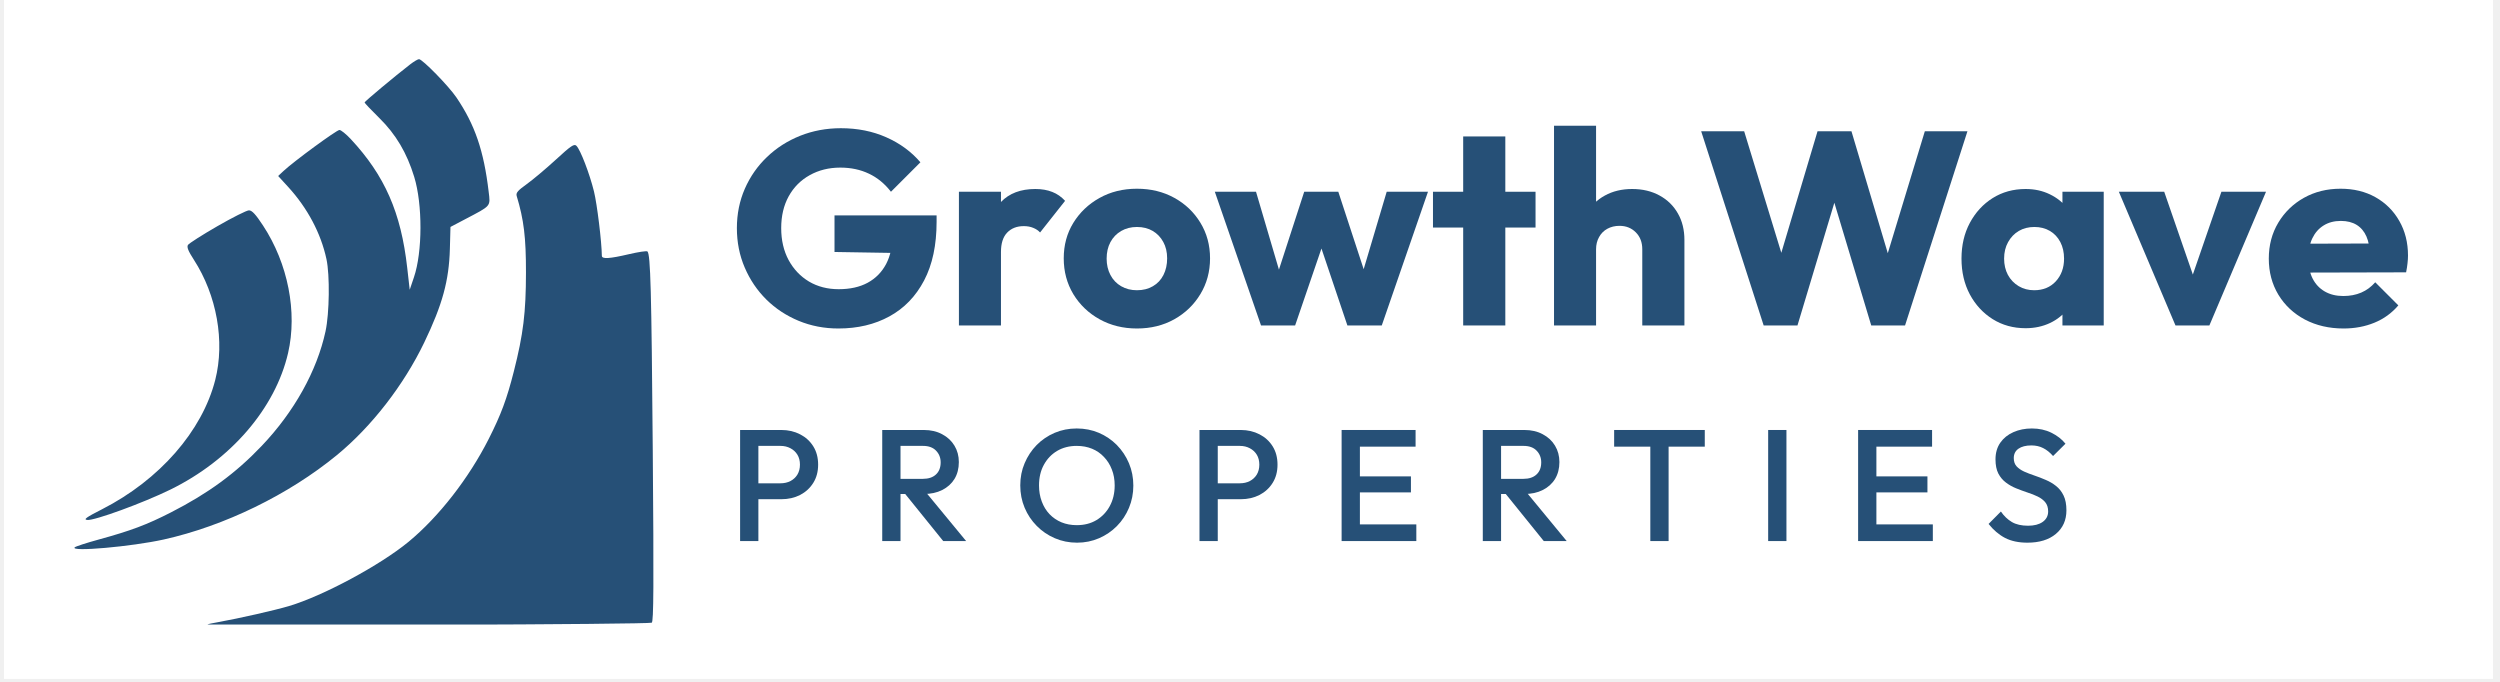
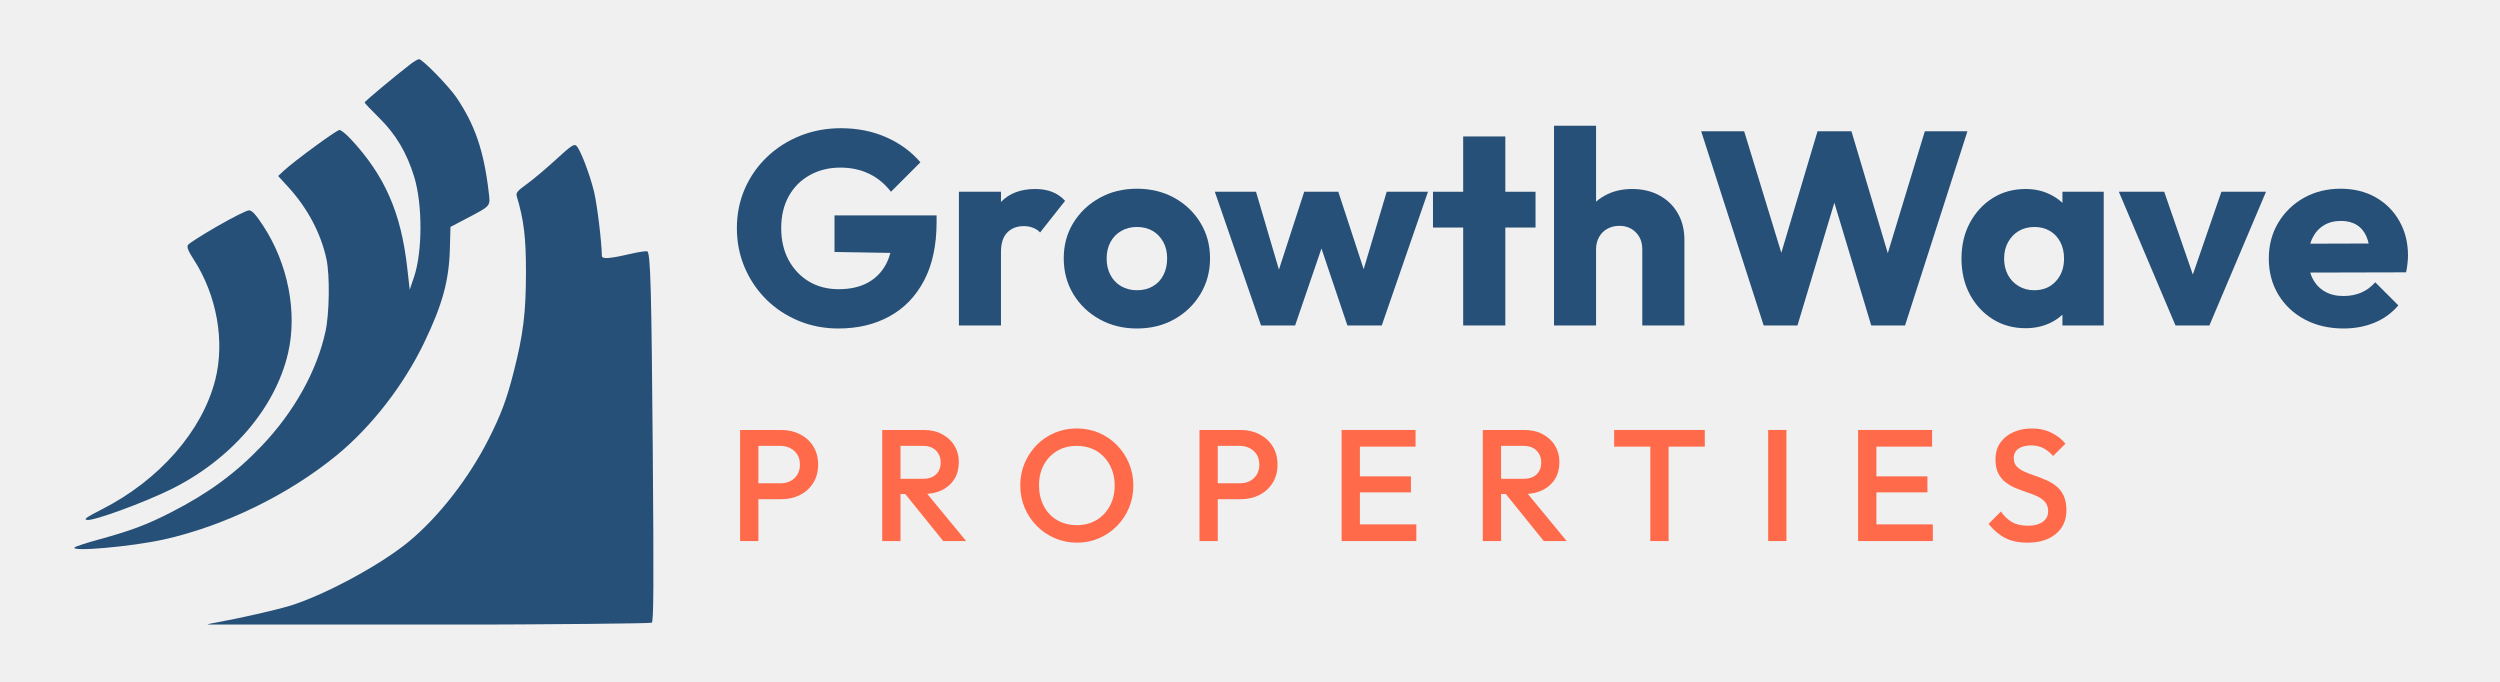
<svg xmlns="http://www.w3.org/2000/svg" width="550" zoomAndPan="magnify" viewBox="0 0 412.5 112.5" height="150" preserveAspectRatio="xMidYMid meet" version="1.0">
  <defs>
    <g />
-     <clipPath id="0b3ab985c4">
-       <path d="M 0.664 0 L 411.34 0 L 411.34 112.004 L 0.664 112.004 Z M 0.664 0 " clip-rule="nonzero" />
-     </clipPath>
-     <clipPath id="49ceb008c3">
+     <clipPath id="a8dead2890">
      <path d="M 12 9.707 L 108 9.707 L 108 103.043 L 12 103.043 Z M 12 9.707 " clip-rule="nonzero" />
    </clipPath>
  </defs>
-   <g clip-path="url(#0b3ab985c4)">
-     <path fill="#ffffff" d="M 0.664 0 L 411.34 0 L 411.34 112.004 L 0.664 112.004 Z M 0.664 0 " fill-opacity="1" fill-rule="nonzero" />
-     <path fill="#ffffff" d="M 0.664 0 L 411.34 0 L 411.34 112.004 L 0.664 112.004 Z M 0.664 0 " fill-opacity="1" fill-rule="nonzero" />
-   </g>
-   <g clip-path="url(#49ceb008c3)">
+   <g clip-path="url(#a8dead2890)">
    <path fill="#265077" d="M 67.668 10.629 C 65.105 12.613 60.152 16.75 60.152 16.906 C 60.152 17 61.258 18.168 62.609 19.496 C 65.32 22.168 67.133 25.223 68.344 29.18 C 69.738 33.727 69.719 41.57 68.301 45.746 L 67.602 47.812 L 67.191 44.18 C 66.172 35.082 63.488 28.969 57.875 22.945 C 57.105 22.121 56.266 21.445 56.008 21.445 C 55.543 21.445 48.504 26.605 46.785 28.207 L 45.895 29.039 L 47.551 30.848 C 50.738 34.328 52.953 38.5 53.867 42.758 C 54.438 45.418 54.355 51.695 53.711 54.672 C 52.297 61.199 48.547 67.938 43.184 73.57 C 38.902 78.074 34.375 81.391 28.234 84.531 C 24.219 86.586 21.617 87.562 16.258 89.031 C 14.262 89.578 12.492 90.156 12.328 90.312 C 11.508 91.098 21.734 90.191 27.023 89.016 C 37.035 86.785 47.617 81.629 55.574 75.102 C 61.301 70.402 66.613 63.555 70.008 56.496 C 73.008 50.25 74.086 46.305 74.23 41.051 L 74.328 37.445 L 76.793 36.148 C 81.105 33.883 80.922 34.098 80.629 31.629 C 79.832 24.879 78.359 20.574 75.305 16.074 C 74.031 14.191 69.699 9.762 69.137 9.762 C 68.945 9.762 68.285 10.152 67.668 10.629 M 91.703 26.352 C 90.066 27.852 87.906 29.668 86.898 30.391 C 85.43 31.438 85.102 31.824 85.254 32.336 C 86.438 36.254 86.793 39.195 86.785 44.969 C 86.777 51.598 86.344 55.129 84.789 61.262 C 83.621 65.855 82.684 68.379 80.637 72.426 C 77.344 78.93 72.398 85.281 67.414 89.395 C 62.742 93.254 53.281 98.336 47.68 100 C 45.309 100.703 39.594 102 36.004 102.652 C 33.895 103.035 33.848 103.062 34.898 103.297 C 35.5 103.434 36.492 103.461 37.098 103.359 C 37.703 103.258 53.711 103.133 72.672 103.082 C 91.629 103.031 107.32 102.879 107.539 102.746 C 107.852 102.555 107.883 96.699 107.707 74.367 C 107.492 47.84 107.336 42 106.828 41.488 C 106.711 41.371 105.344 41.574 103.789 41.938 C 100.562 42.695 99.309 42.773 99.305 42.207 C 99.285 39.93 98.52 33.68 98.004 31.582 C 97.273 28.625 95.773 24.719 95.109 24.055 C 94.738 23.688 94.223 24.035 91.703 26.352 M 35.855 37.328 C 33.355 38.77 31.176 40.16 31.012 40.418 C 30.793 40.762 31.059 41.426 31.988 42.859 C 35.777 48.727 37.133 56.336 35.516 62.684 C 33.367 71.121 26.316 79.184 16.867 84.012 C 14.199 85.371 13.73 85.711 14.395 85.793 C 15.543 85.938 23.586 83 28.102 80.789 C 38.074 75.902 45.426 67.375 47.535 58.242 C 49.09 51.508 47.516 43.477 43.406 37.223 C 42.195 35.371 41.578 34.707 41.078 34.707 C 40.707 34.707 38.355 35.887 35.855 37.328 " fill-opacity="1" fill-rule="evenodd" />
  </g>
-   <g fill="#265077" fill-opacity="1">
-     <g transform="translate(120.1327, 89.27553)">
+   <g fill="#ff6b4a" fill-opacity="1">
+     <g transform="translate(120.1327, 89.2734)">
      <g>
        <path d="M 4.062 -6.906 L 4.062 -9.531 L 8.641 -9.531 C 9.266 -9.531 9.816 -9.656 10.297 -9.906 C 10.773 -10.156 11.156 -10.508 11.438 -10.969 C 11.719 -11.438 11.859 -11.984 11.859 -12.609 C 11.859 -13.242 11.719 -13.789 11.438 -14.25 C 11.156 -14.707 10.773 -15.062 10.297 -15.312 C 9.816 -15.57 9.266 -15.703 8.641 -15.703 L 4.062 -15.703 L 4.062 -18.328 L 8.797 -18.328 C 9.941 -18.328 10.973 -18.086 11.891 -17.609 C 12.805 -17.141 13.531 -16.477 14.062 -15.625 C 14.594 -14.77 14.859 -13.766 14.859 -12.609 C 14.859 -11.461 14.594 -10.461 14.062 -9.609 C 13.531 -8.754 12.805 -8.086 11.891 -7.609 C 10.973 -7.141 9.941 -6.906 8.797 -6.906 Z M 1.984 0 L 1.984 -18.328 L 5 -18.328 L 5 0 Z M 1.984 0 " />
      </g>
    </g>
  </g>
-   <g fill="#265077" fill-opacity="1">
-     <g transform="translate(143.5844, 89.27553)">
+   <g fill="#ff6b4a" fill-opacity="1">
+     <g transform="translate(143.5844, 89.2734)">
      <g>
        <path d="M 4.062 -7.766 L 4.062 -10.266 L 8.688 -10.266 C 9.613 -10.266 10.332 -10.504 10.844 -10.984 C 11.363 -11.461 11.625 -12.129 11.625 -12.984 C 11.625 -13.754 11.367 -14.398 10.859 -14.922 C 10.359 -15.441 9.645 -15.703 8.719 -15.703 L 4.062 -15.703 L 4.062 -18.328 L 8.844 -18.328 C 10 -18.328 11.008 -18.094 11.875 -17.625 C 12.75 -17.164 13.426 -16.535 13.906 -15.734 C 14.383 -14.941 14.625 -14.039 14.625 -13.031 C 14.625 -11.969 14.383 -11.039 13.906 -10.25 C 13.426 -9.469 12.75 -8.859 11.875 -8.422 C 11.008 -7.984 10 -7.766 8.844 -7.766 Z M 1.984 0 L 1.984 -18.328 L 5 -18.328 L 5 0 Z M 12.047 0 L 5.625 -7.953 L 8.422 -8.984 L 15.828 0 Z M 12.047 0 " />
      </g>
    </g>
  </g>
-   <g fill="#265077" fill-opacity="1">
-     <g transform="translate(167.2975, 89.27553)">
+   <g fill="#ff6b4a" fill-opacity="1">
+     <g transform="translate(167.2975, 89.2734)">
      <g>
        <path d="M 10.422 0.266 C 9.109 0.266 7.883 0.02 6.75 -0.469 C 5.613 -0.957 4.617 -1.633 3.766 -2.5 C 2.91 -3.363 2.242 -4.363 1.766 -5.5 C 1.285 -6.645 1.047 -7.875 1.047 -9.188 C 1.047 -10.5 1.285 -11.719 1.766 -12.844 C 2.242 -13.977 2.906 -14.977 3.75 -15.844 C 4.602 -16.707 5.594 -17.379 6.719 -17.859 C 7.844 -18.336 9.055 -18.578 10.359 -18.578 C 11.672 -18.578 12.891 -18.336 14.016 -17.859 C 15.141 -17.379 16.129 -16.707 16.984 -15.844 C 17.836 -14.977 18.504 -13.973 18.984 -12.828 C 19.461 -11.691 19.703 -10.469 19.703 -9.156 C 19.703 -7.852 19.461 -6.629 18.984 -5.484 C 18.504 -4.336 17.844 -3.336 17 -2.484 C 16.156 -1.629 15.172 -0.957 14.047 -0.469 C 12.922 0.02 11.711 0.266 10.422 0.266 Z M 10.359 -2.625 C 11.598 -2.625 12.68 -2.898 13.609 -3.453 C 14.547 -4.016 15.281 -4.785 15.812 -5.766 C 16.352 -6.754 16.625 -7.895 16.625 -9.188 C 16.625 -10.145 16.469 -11.02 16.156 -11.812 C 15.852 -12.602 15.422 -13.289 14.859 -13.875 C 14.305 -14.469 13.648 -14.922 12.891 -15.234 C 12.129 -15.547 11.285 -15.703 10.359 -15.703 C 9.141 -15.703 8.062 -15.426 7.125 -14.875 C 6.195 -14.32 5.469 -13.555 4.938 -12.578 C 4.406 -11.609 4.141 -10.477 4.141 -9.188 C 4.141 -8.227 4.289 -7.344 4.594 -6.531 C 4.895 -5.719 5.32 -5.02 5.875 -4.438 C 6.426 -3.863 7.082 -3.414 7.844 -3.094 C 8.613 -2.781 9.453 -2.625 10.359 -2.625 Z M 10.359 -2.625 " />
      </g>
    </g>
  </g>
-   <g fill="#265077" fill-opacity="1">
-     <g transform="translate(195.9307, 89.27553)">
+   <g fill="#ff6b4a" fill-opacity="1">
+     <g transform="translate(195.9307, 89.2734)">
      <g>
        <path d="M 4.062 -6.906 L 4.062 -9.531 L 8.641 -9.531 C 9.266 -9.531 9.816 -9.656 10.297 -9.906 C 10.773 -10.156 11.156 -10.508 11.438 -10.969 C 11.719 -11.438 11.859 -11.984 11.859 -12.609 C 11.859 -13.242 11.719 -13.789 11.438 -14.25 C 11.156 -14.707 10.773 -15.062 10.297 -15.312 C 9.816 -15.57 9.266 -15.703 8.641 -15.703 L 4.062 -15.703 L 4.062 -18.328 L 8.797 -18.328 C 9.941 -18.328 10.973 -18.086 11.891 -17.609 C 12.805 -17.141 13.531 -16.477 14.062 -15.625 C 14.594 -14.77 14.859 -13.766 14.859 -12.609 C 14.859 -11.461 14.594 -10.461 14.062 -9.609 C 13.531 -8.754 12.805 -8.086 11.891 -7.609 C 10.973 -7.141 9.941 -6.906 8.797 -6.906 Z M 1.984 0 L 1.984 -18.328 L 5 -18.328 L 5 0 Z M 1.984 0 " />
      </g>
    </g>
  </g>
-   <g fill="#265077" fill-opacity="1">
-     <g transform="translate(219.3823, 89.27553)">
+   <g fill="#ff6b4a" fill-opacity="1">
+     <g transform="translate(219.3823, 89.2734)">
      <g>
        <path d="M 1.984 0 L 1.984 -18.328 L 5 -18.328 L 5 0 Z M 4.062 0 L 4.062 -2.75 L 14.312 -2.75 L 14.312 0 Z M 4.062 -8.031 L 4.062 -10.672 L 13.422 -10.672 L 13.422 -8.031 Z M 4.062 -15.578 L 4.062 -18.328 L 14.188 -18.328 L 14.188 -15.578 Z M 4.062 -15.578 " />
      </g>
    </g>
  </g>
-   <g fill="#265077" fill-opacity="1">
-     <g transform="translate(242.677, 89.27553)">
+   <g fill="#ff6b4a" fill-opacity="1">
+     <g transform="translate(242.677, 89.2734)">
      <g>
        <path d="M 4.062 -7.766 L 4.062 -10.266 L 8.688 -10.266 C 9.613 -10.266 10.332 -10.504 10.844 -10.984 C 11.363 -11.461 11.625 -12.129 11.625 -12.984 C 11.625 -13.754 11.367 -14.398 10.859 -14.922 C 10.359 -15.441 9.645 -15.703 8.719 -15.703 L 4.062 -15.703 L 4.062 -18.328 L 8.844 -18.328 C 10 -18.328 11.008 -18.094 11.875 -17.625 C 12.75 -17.164 13.426 -16.535 13.906 -15.734 C 14.383 -14.941 14.625 -14.039 14.625 -13.031 C 14.625 -11.969 14.383 -11.039 13.906 -10.25 C 13.426 -9.469 12.75 -8.859 11.875 -8.422 C 11.008 -7.984 10 -7.766 8.844 -7.766 Z M 1.984 0 L 1.984 -18.328 L 5 -18.328 L 5 0 Z M 12.047 0 L 5.625 -7.953 L 8.422 -8.984 L 15.828 0 Z M 12.047 0 " />
      </g>
    </g>
  </g>
-   <g fill="#265077" fill-opacity="1">
-     <g transform="translate(265.7095, 89.27553)">
+   <g fill="#ff6b4a" fill-opacity="1">
+     <g transform="translate(265.7095, 89.2734)">
      <g>
        <path d="M 6.594 0 L 6.594 -17.797 L 9.609 -17.797 L 9.609 0 Z M 0.625 -15.578 L 0.625 -18.328 L 15.578 -18.328 L 15.578 -15.578 Z M 0.625 -15.578 " />
      </g>
    </g>
  </g>
-   <g fill="#265077" fill-opacity="1">
-     <g transform="translate(289.7631, 89.27553)">
+   <g fill="#ff6b4a" fill-opacity="1">
+     <g transform="translate(289.7631, 89.2734)">
      <g>
        <path d="M 1.984 0 L 1.984 -18.328 L 5 -18.328 L 5 0 Z M 1.984 0 " />
      </g>
    </g>
  </g>
-   <g fill="#265077" fill-opacity="1">
-     <g transform="translate(304.6052, 89.27553)">
+   <g fill="#ff6b4a" fill-opacity="1">
+     <g transform="translate(304.6052, 89.2734)">
      <g>
        <path d="M 1.984 0 L 1.984 -18.328 L 5 -18.328 L 5 0 Z M 4.062 0 L 4.062 -2.75 L 14.312 -2.75 L 14.312 0 Z M 4.062 -8.031 L 4.062 -10.672 L 13.422 -10.672 L 13.422 -8.031 Z M 4.062 -15.578 L 4.062 -18.328 L 14.188 -18.328 L 14.188 -15.578 Z M 4.062 -15.578 " />
      </g>
    </g>
  </g>
-   <g fill="#265077" fill-opacity="1">
-     <g transform="translate(327.4287, 89.27553)">
+   <g fill="#ff6b4a" fill-opacity="1">
+     <g transform="translate(327.4287, 89.2734)">
      <g>
        <path d="M 7.094 0.266 C 5.645 0.266 4.414 0.004 3.406 -0.516 C 2.395 -1.047 1.488 -1.816 0.688 -2.828 L 2.719 -4.875 C 3.227 -4.133 3.832 -3.555 4.531 -3.141 C 5.227 -2.734 6.117 -2.531 7.203 -2.531 C 8.211 -2.531 9.016 -2.738 9.609 -3.156 C 10.211 -3.582 10.516 -4.16 10.516 -4.891 C 10.516 -5.504 10.359 -6.004 10.047 -6.391 C 9.734 -6.773 9.316 -7.094 8.797 -7.344 C 8.285 -7.594 7.719 -7.816 7.094 -8.016 C 6.477 -8.223 5.859 -8.453 5.234 -8.703 C 4.617 -8.953 4.055 -9.27 3.547 -9.656 C 3.035 -10.039 2.617 -10.535 2.297 -11.141 C 1.984 -11.754 1.828 -12.535 1.828 -13.484 C 1.828 -14.555 2.094 -15.473 2.625 -16.234 C 3.156 -16.992 3.875 -17.57 4.781 -17.969 C 5.695 -18.375 6.711 -18.578 7.828 -18.578 C 9.023 -18.578 10.098 -18.344 11.047 -17.875 C 12.004 -17.406 12.781 -16.801 13.375 -16.062 L 11.328 -14.031 C 10.805 -14.625 10.258 -15.062 9.688 -15.344 C 9.125 -15.633 8.477 -15.781 7.75 -15.781 C 6.844 -15.781 6.129 -15.598 5.609 -15.234 C 5.098 -14.867 4.844 -14.352 4.844 -13.688 C 4.844 -13.125 5 -12.672 5.312 -12.328 C 5.625 -11.992 6.035 -11.707 6.547 -11.469 C 7.066 -11.238 7.633 -11.02 8.25 -10.812 C 8.875 -10.602 9.492 -10.363 10.109 -10.094 C 10.734 -9.832 11.301 -9.5 11.812 -9.094 C 12.332 -8.688 12.75 -8.16 13.062 -7.516 C 13.375 -6.867 13.531 -6.055 13.531 -5.078 C 13.531 -3.441 12.945 -2.141 11.781 -1.172 C 10.625 -0.211 9.062 0.266 7.094 0.266 Z M 7.094 0.266 " />
      </g>
    </g>
  </g>
  <g fill="#265077" fill-opacity="1">
    <g transform="translate(120.1327, 53.70132)">
      <g>
        <path d="M 18.203 0.5 C 15.867 0.5 13.68 0.078 11.641 -0.766 C 9.598 -1.617 7.82 -2.789 6.312 -4.281 C 4.801 -5.781 3.613 -7.535 2.75 -9.547 C 1.883 -11.566 1.453 -13.738 1.453 -16.062 C 1.453 -18.395 1.891 -20.562 2.766 -22.562 C 3.641 -24.562 4.859 -26.305 6.422 -27.797 C 7.984 -29.297 9.805 -30.461 11.891 -31.297 C 13.984 -32.129 16.223 -32.547 18.609 -32.547 C 21.359 -32.547 23.859 -32.047 26.109 -31.047 C 28.367 -30.047 30.242 -28.672 31.734 -26.922 L 26.875 -22.062 C 25.844 -23.395 24.629 -24.391 23.234 -25.047 C 21.848 -25.711 20.273 -26.047 18.516 -26.047 C 16.641 -26.047 14.957 -25.629 13.469 -24.797 C 11.988 -23.973 10.832 -22.812 10 -21.312 C 9.176 -19.812 8.766 -18.062 8.766 -16.062 C 8.766 -14.07 9.172 -12.316 9.984 -10.797 C 10.805 -9.285 11.926 -8.102 13.344 -7.25 C 14.77 -6.406 16.406 -5.984 18.25 -5.984 C 20.125 -5.984 21.719 -6.336 23.031 -7.047 C 24.352 -7.766 25.367 -8.797 26.078 -10.141 C 26.785 -11.492 27.141 -13.133 27.141 -15.062 L 31.859 -11.891 L 17.562 -12.125 L 17.562 -18.156 L 34.406 -18.156 L 34.406 -17.109 C 34.406 -13.266 33.719 -10.035 32.344 -7.422 C 30.969 -4.805 29.062 -2.832 26.625 -1.5 C 24.188 -0.164 21.379 0.5 18.203 0.5 Z M 18.203 0.5 " />
      </g>
    </g>
  </g>
  <g fill="#265077" fill-opacity="1">
    <g transform="translate(155.7686, 53.70132)">
      <g>
        <path d="M 2.453 0 L 2.453 -22.062 L 9.391 -22.062 L 9.391 0 Z M 9.391 -12.125 L 6.484 -14.391 C 7.066 -16.961 8.035 -18.957 9.391 -20.375 C 10.754 -21.801 12.645 -22.516 15.062 -22.516 C 16.125 -22.516 17.055 -22.352 17.859 -22.031 C 18.66 -21.719 19.363 -21.227 19.969 -20.562 L 15.844 -15.344 C 15.539 -15.676 15.16 -15.93 14.703 -16.109 C 14.254 -16.297 13.738 -16.391 13.156 -16.391 C 12.008 -16.391 11.094 -16.031 10.406 -15.312 C 9.727 -14.602 9.391 -13.539 9.391 -12.125 Z M 9.391 -12.125 " />
      </g>
    </g>
  </g>
  <g fill="#265077" fill-opacity="1">
    <g transform="translate(174.517, 53.70132)">
      <g>
        <path d="M 13.078 0.5 C 10.805 0.5 8.754 -0.004 6.922 -1.016 C 5.086 -2.035 3.641 -3.422 2.578 -5.172 C 1.523 -6.93 1 -8.898 1 -11.078 C 1 -13.254 1.523 -15.203 2.578 -16.922 C 3.641 -18.648 5.078 -20.02 6.891 -21.031 C 8.711 -22.051 10.773 -22.562 13.078 -22.562 C 15.367 -22.562 17.422 -22.062 19.234 -21.062 C 21.055 -20.062 22.492 -18.691 23.547 -16.953 C 24.609 -15.211 25.141 -13.254 25.141 -11.078 C 25.141 -8.898 24.609 -6.93 23.547 -5.172 C 22.492 -3.422 21.055 -2.035 19.234 -1.016 C 17.422 -0.004 15.367 0.5 13.078 0.5 Z M 13.078 -5.812 C 14.078 -5.812 14.953 -6.031 15.703 -6.469 C 16.461 -6.906 17.047 -7.523 17.453 -8.328 C 17.859 -9.129 18.062 -10.047 18.062 -11.078 C 18.062 -12.109 17.848 -13.008 17.422 -13.781 C 17.004 -14.551 16.426 -15.156 15.688 -15.594 C 14.945 -16.031 14.078 -16.25 13.078 -16.25 C 12.109 -16.25 11.242 -16.031 10.484 -15.594 C 9.723 -15.156 9.129 -14.539 8.703 -13.75 C 8.285 -12.969 8.078 -12.062 8.078 -11.031 C 8.078 -10.031 8.285 -9.129 8.703 -8.328 C 9.129 -7.523 9.723 -6.906 10.484 -6.469 C 11.242 -6.031 12.109 -5.812 13.078 -5.812 Z M 13.078 -5.812 " />
      </g>
    </g>
  </g>
  <g fill="#265077" fill-opacity="1">
    <g transform="translate(200.2111, 53.70132)">
      <g>
        <path d="M 7.859 0 L 0.234 -22.062 L 7.031 -22.062 L 11.75 -6.031 L 9.766 -5.984 L 14.984 -22.062 L 20.609 -22.062 L 25.875 -5.984 L 23.828 -6.031 L 28.594 -22.062 L 35.406 -22.062 L 27.781 0 L 22.109 0 L 16.969 -15.25 L 18.703 -15.25 L 13.484 0 Z M 7.859 0 " />
      </g>
    </g>
  </g>
  <g fill="#265077" fill-opacity="1">
    <g transform="translate(235.847, 53.70132)">
      <g>
        <path d="M 5.578 0 L 5.578 -31.188 L 12.531 -31.188 L 12.531 0 Z M 0.594 -16.156 L 0.594 -22.062 L 17.516 -22.062 L 17.516 -16.156 Z M 0.594 -16.156 " />
      </g>
    </g>
  </g>
  <g fill="#265077" fill-opacity="1">
    <g transform="translate(253.96, 53.70132)">
      <g>
        <path d="M 17.016 0 L 17.016 -12.578 C 17.016 -13.723 16.66 -14.648 15.953 -15.359 C 15.242 -16.078 14.344 -16.438 13.25 -16.438 C 12.5 -16.438 11.832 -16.273 11.25 -15.953 C 10.676 -15.641 10.223 -15.188 9.891 -14.594 C 9.555 -14 9.391 -13.328 9.391 -12.578 L 6.719 -13.891 C 6.719 -15.617 7.078 -17.129 7.797 -18.422 C 8.523 -19.723 9.539 -20.727 10.844 -21.438 C 12.145 -22.156 13.645 -22.516 15.344 -22.516 C 17.062 -22.516 18.57 -22.156 19.875 -21.438 C 21.176 -20.727 22.18 -19.742 22.891 -18.484 C 23.609 -17.234 23.969 -15.773 23.969 -14.109 L 23.969 0 Z M 2.453 0 L 2.453 -32.953 L 9.391 -32.953 L 9.391 0 Z M 2.453 0 " />
      </g>
    </g>
  </g>
  <g fill="#265077" fill-opacity="1">
    <g transform="translate(279.9265, 53.70132)">
      <g>
        <path d="M 11.078 0 L 0.766 -32.047 L 7.859 -32.047 L 15.391 -7.406 L 12.625 -7.406 L 19.969 -32.047 L 25.562 -32.047 L 32.906 -7.406 L 30.188 -7.406 L 37.672 -32.047 L 44.703 -32.047 L 34.406 0 L 28.828 0 L 21.422 -24.641 L 24.062 -24.641 L 16.656 0 Z M 11.078 0 " />
      </g>
    </g>
  </g>
  <g fill="#265077" fill-opacity="1">
    <g transform="translate(322.5531, 53.70132)">
      <g>
        <path d="M 11.672 0.453 C 9.641 0.453 7.828 -0.047 6.234 -1.047 C 4.648 -2.047 3.395 -3.406 2.469 -5.125 C 1.551 -6.852 1.094 -8.82 1.094 -11.031 C 1.094 -13.238 1.551 -15.203 2.469 -16.922 C 3.395 -18.648 4.648 -20.016 6.234 -21.016 C 7.828 -22.016 9.641 -22.516 11.672 -22.516 C 13.148 -22.516 14.484 -22.223 15.672 -21.641 C 16.867 -21.066 17.848 -20.273 18.609 -19.266 C 19.367 -18.254 19.789 -17.098 19.875 -15.797 L 19.875 -6.266 C 19.789 -4.961 19.375 -3.801 18.625 -2.781 C 17.883 -1.77 16.91 -0.977 15.703 -0.406 C 14.492 0.164 13.148 0.453 11.672 0.453 Z M 13.078 -5.812 C 14.555 -5.812 15.75 -6.301 16.656 -7.281 C 17.562 -8.27 18.016 -9.52 18.016 -11.031 C 18.016 -12.062 17.812 -12.969 17.406 -13.75 C 17 -14.539 16.426 -15.156 15.688 -15.594 C 14.945 -16.031 14.094 -16.25 13.125 -16.25 C 12.156 -16.25 11.297 -16.031 10.547 -15.594 C 9.805 -15.156 9.219 -14.539 8.781 -13.75 C 8.344 -12.969 8.125 -12.062 8.125 -11.031 C 8.125 -10.031 8.332 -9.133 8.75 -8.344 C 9.176 -7.562 9.77 -6.941 10.531 -6.484 C 11.289 -6.035 12.141 -5.812 13.078 -5.812 Z M 17.75 0 L 17.75 -5.953 L 18.797 -11.297 L 17.75 -16.656 L 17.75 -22.062 L 24.562 -22.062 L 24.562 0 Z M 17.75 0 " />
      </g>
    </g>
  </g>
  <g fill="#265077" fill-opacity="1">
    <g transform="translate(349.5637, 53.70132)">
      <g>
        <path d="M 9.391 0 L 0.047 -22.062 L 7.531 -22.062 L 13.891 -3.672 L 10.625 -3.672 L 16.969 -22.062 L 24.328 -22.062 L 14.984 0 Z M 9.391 0 " />
      </g>
    </g>
  </g>
  <g fill="#265077" fill-opacity="1">
    <g transform="translate(373.3512, 53.70132)">
      <g>
        <path d="M 13.344 0.5 C 10.957 0.5 8.832 0.008 6.969 -0.969 C 5.102 -1.957 3.641 -3.328 2.578 -5.078 C 1.523 -6.836 1 -8.82 1 -11.031 C 1 -13.238 1.52 -15.211 2.562 -16.953 C 3.602 -18.691 5.016 -20.062 6.797 -21.062 C 8.586 -22.062 10.602 -22.562 12.844 -22.562 C 15.02 -22.562 16.941 -22.094 18.609 -21.156 C 20.273 -20.219 21.582 -18.914 22.531 -17.25 C 23.488 -15.582 23.969 -13.676 23.969 -11.531 C 23.969 -11.133 23.941 -10.719 23.891 -10.281 C 23.848 -9.844 23.77 -9.336 23.656 -8.766 L 4.625 -8.719 L 4.625 -13.484 L 20.703 -13.531 L 17.703 -11.531 C 17.672 -12.801 17.473 -13.852 17.109 -14.688 C 16.742 -15.52 16.207 -16.156 15.5 -16.594 C 14.789 -17.031 13.922 -17.25 12.891 -17.25 C 11.797 -17.25 10.848 -17 10.047 -16.5 C 9.242 -16 8.625 -15.297 8.188 -14.391 C 7.75 -13.484 7.531 -12.379 7.531 -11.078 C 7.531 -9.773 7.766 -8.66 8.234 -7.734 C 8.703 -6.816 9.367 -6.109 10.234 -5.609 C 11.098 -5.109 12.117 -4.859 13.297 -4.859 C 14.391 -4.859 15.375 -5.047 16.25 -5.422 C 17.125 -5.797 17.895 -6.363 18.562 -7.125 L 22.375 -3.312 C 21.289 -2.039 19.973 -1.086 18.422 -0.453 C 16.879 0.18 15.188 0.5 13.344 0.5 Z M 13.344 0.5 " />
      </g>
    </g>
  </g>
</svg>
